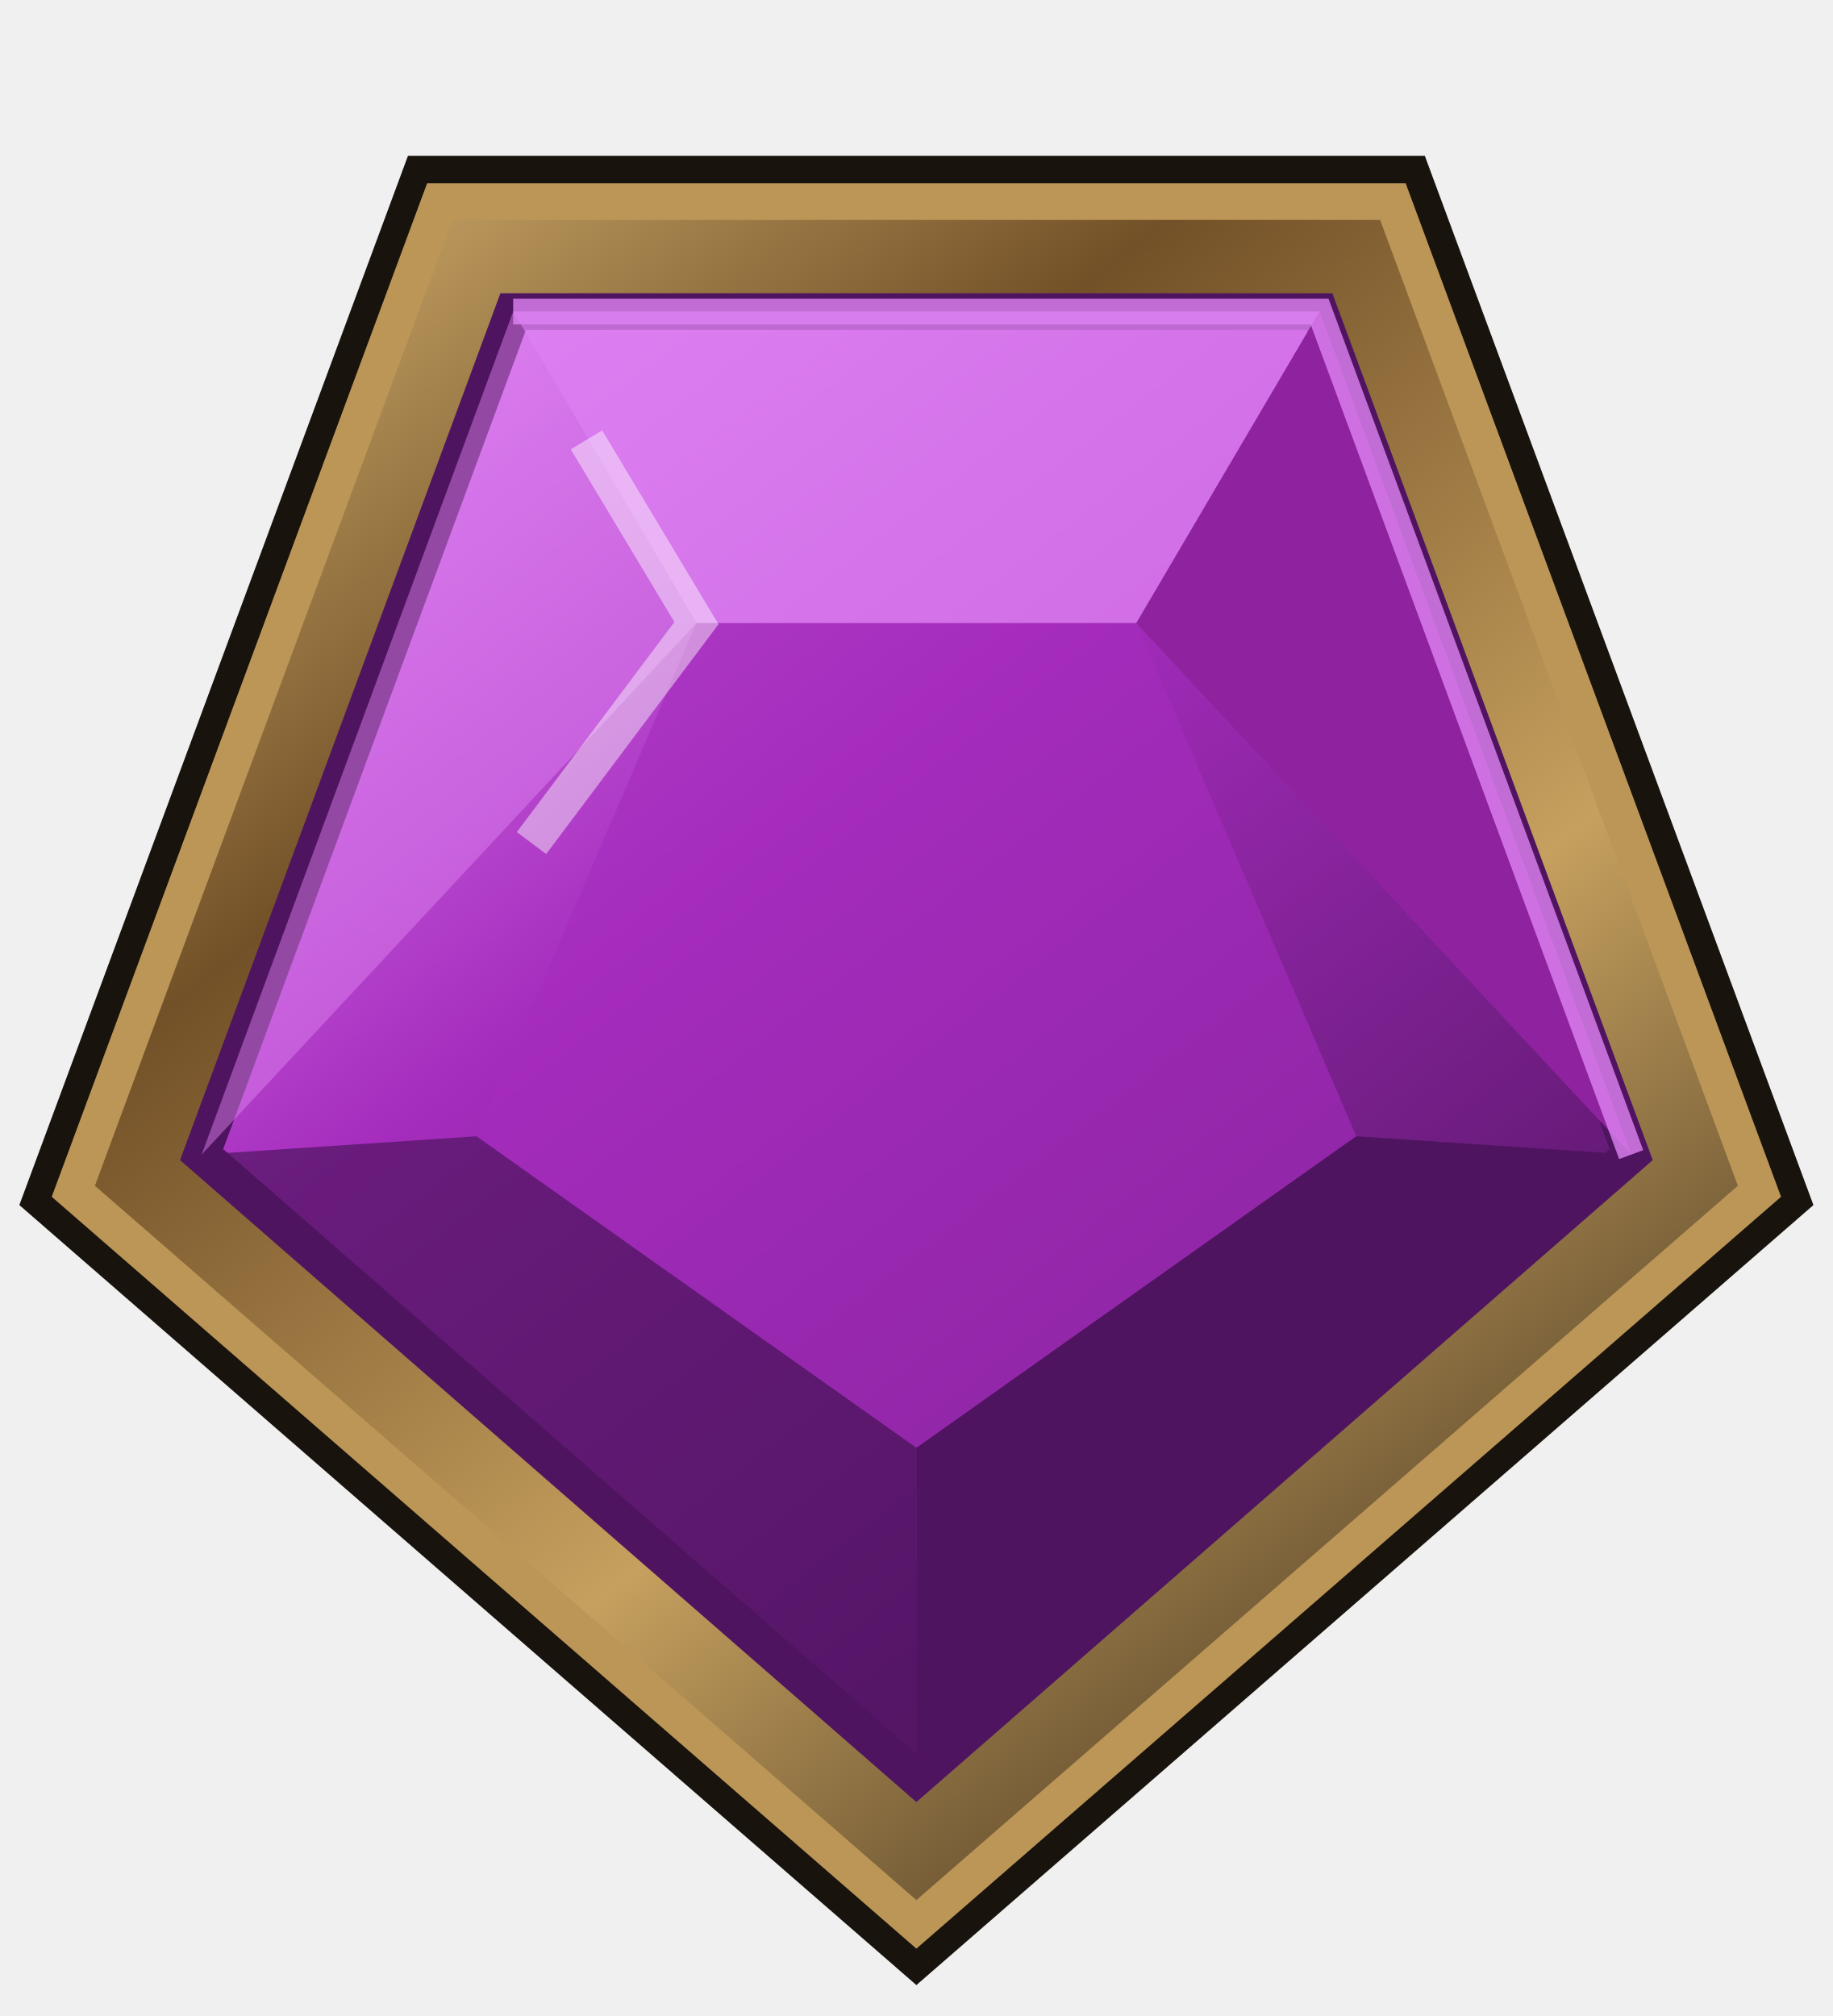
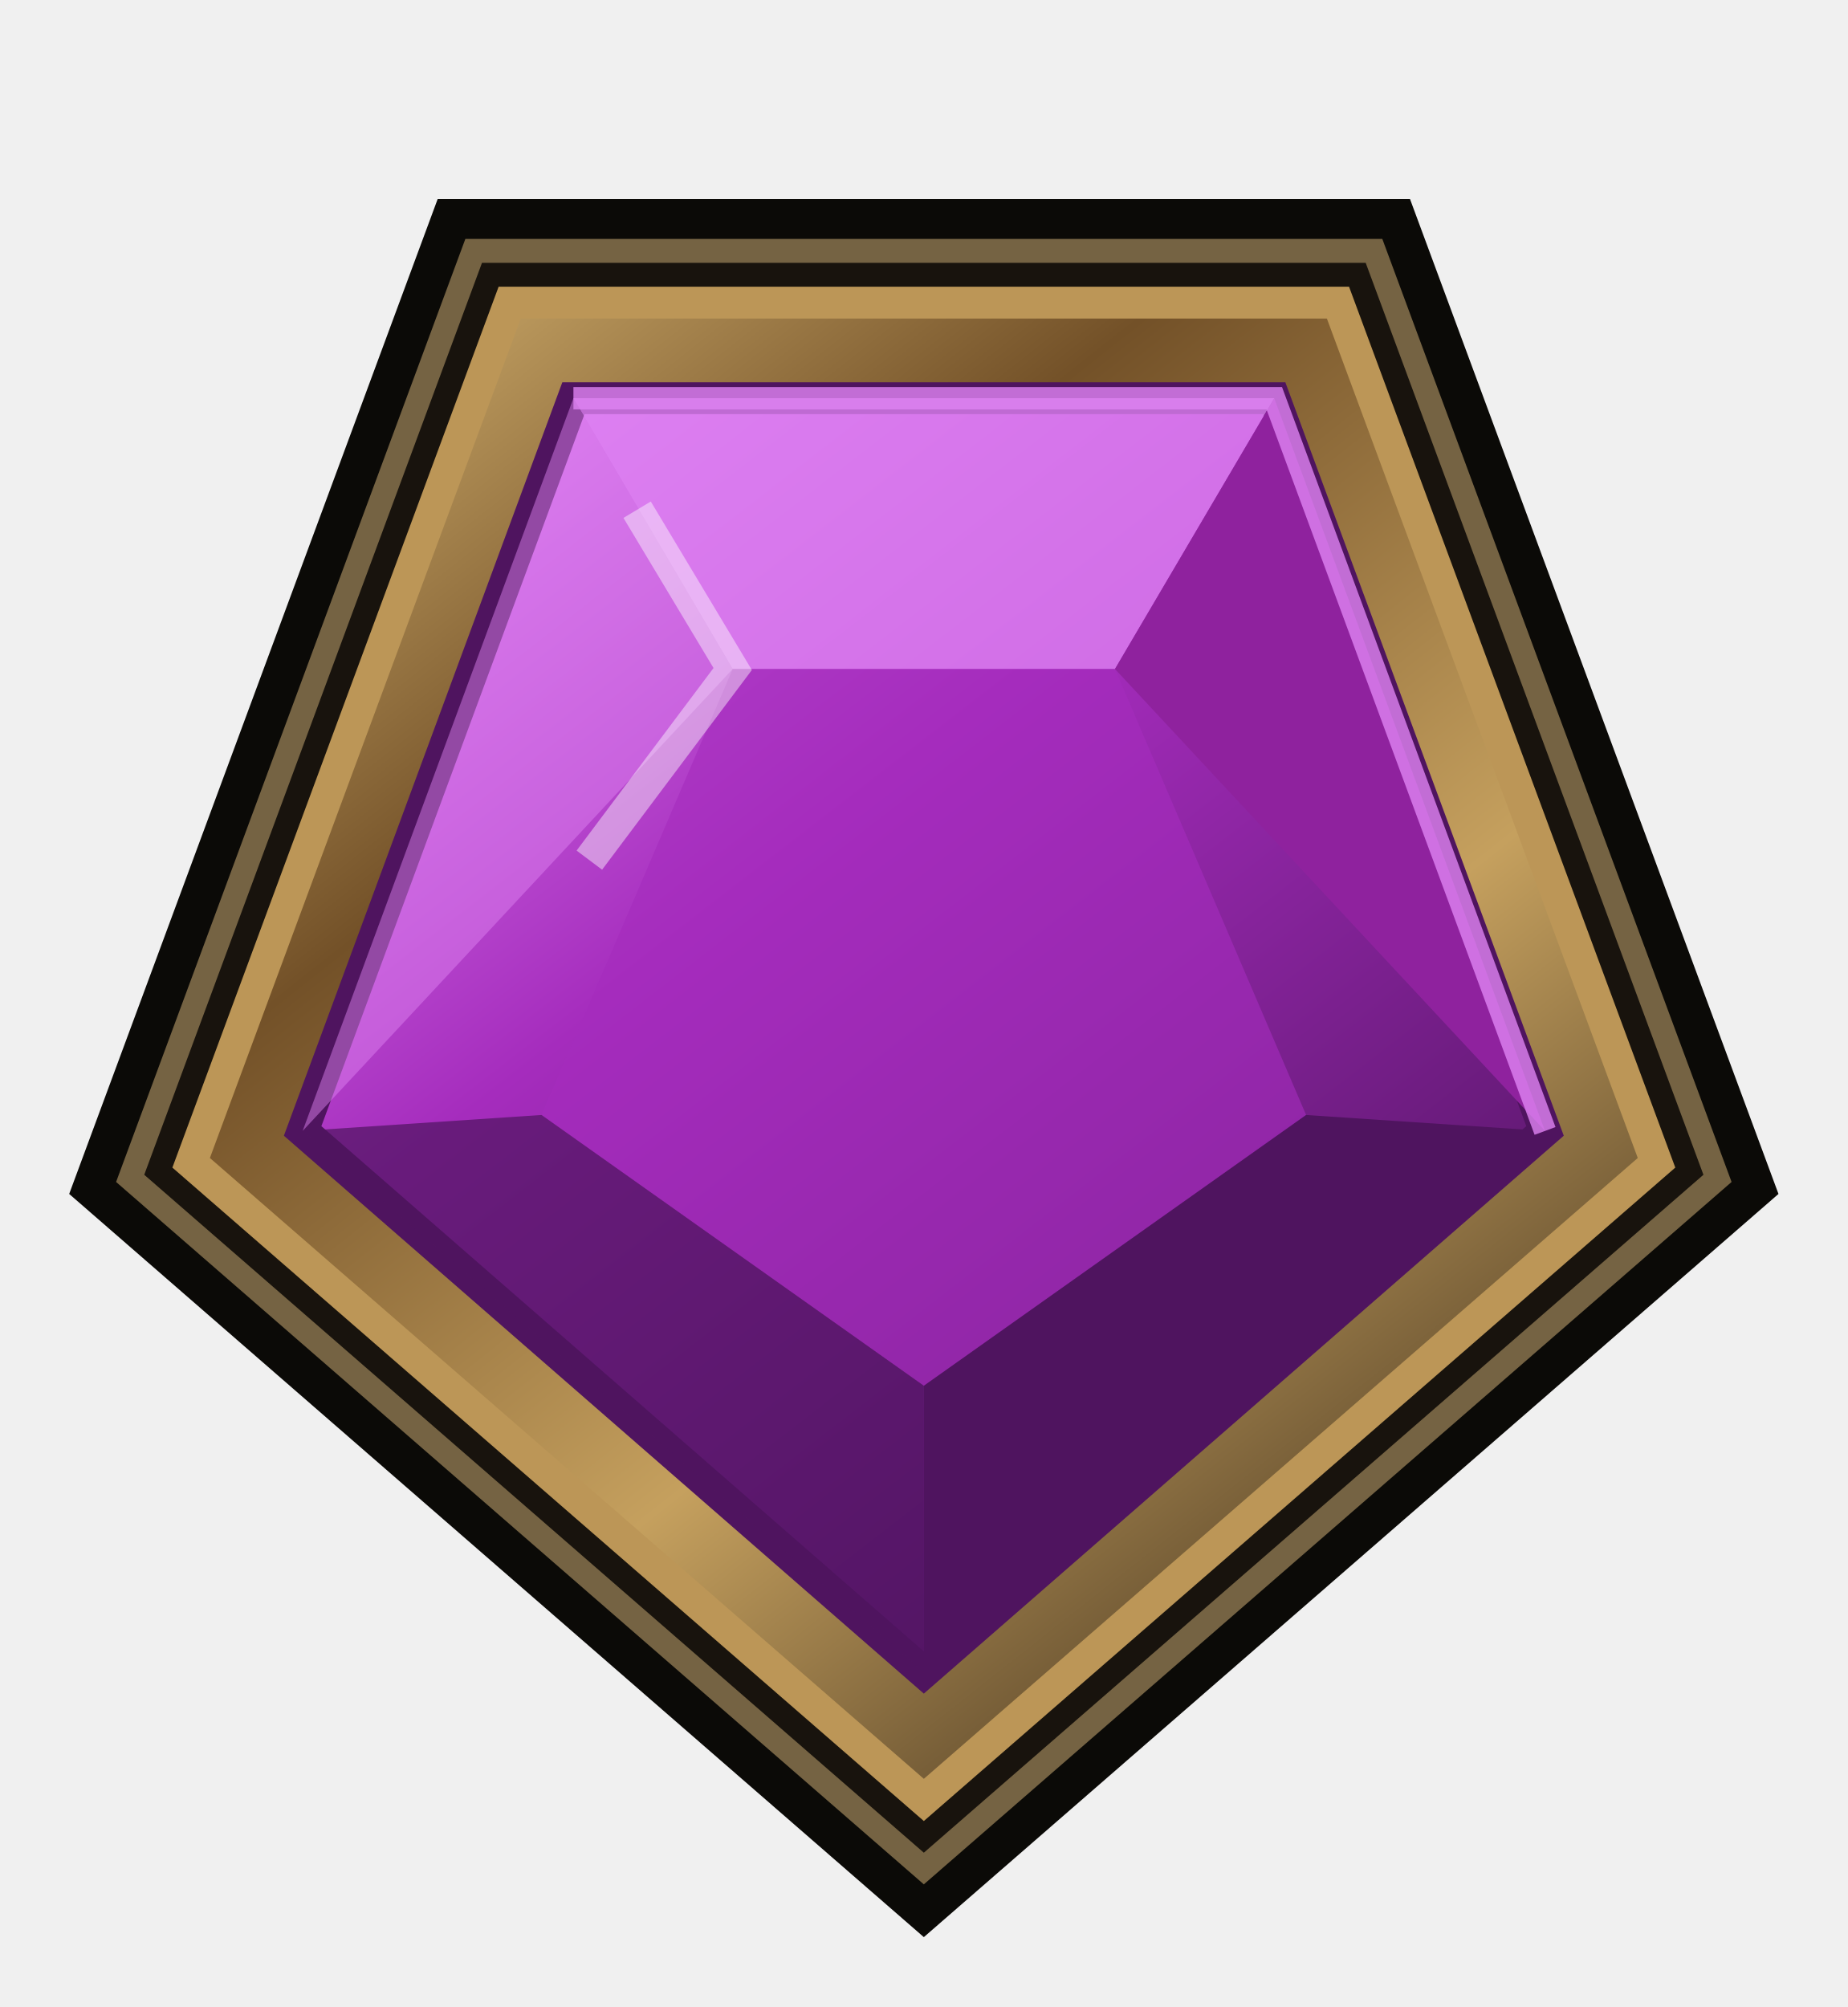
- <svg xmlns="http://www.w3.org/2000/svg" viewBox="0 0 100 110" fill="none">
+ <svg xmlns="http://www.w3.org/2000/svg" viewBox="-8 -8 116 126" fill="none">
  <defs>
    <linearGradient id="metal" x1="10" y1="5" x2="85" y2="100" gradientUnits="userSpaceOnUse">
      <stop stop-color="#e1bf79" />
      <stop offset=".32" stop-color="#735128" />
      <stop offset=".65" stop-color="#c5a05e" />
      <stop offset="1" stop-color="#382919" />
    </linearGradient>
    <linearGradient id="gem" x1="20" y1="15" x2="78" y2="90" gradientUnits="userSpaceOnUse">
      <stop stop-color="#df83f3" />
      <stop offset=".4" stop-color="#a52cbd" />
      <stop offset="1" stop-color="#4f145f" />
    </linearGradient>
  </defs>
+   <path d="M24 11H76L96 65L50 105L4 65Z" fill="#0c0b08" stroke="#0b0a07" stroke-width="13" />
+   <path d="M24 11H76L96 65L50 105L4 65Z" fill="none" stroke="#756343" stroke-width="8" />
  <path d="M24 11H76L96 65L50 105L4 65Z" fill="#0d0c0a" stroke="#18130d" stroke-width="5" />
  <path d="M24 11H76L96 65L50 105L4 65Z" fill="url(#metal)" stroke="#bc9657" stroke-width="2" />
  <path d="M28 17H72L89 63L50 97L11 63Z" fill="url(#gem)" stroke="#4f145f" stroke-width="2" />
  <path d="M28 17L38 34H62L72 17Z" fill="#df83f3" opacity=".78" />
  <path d="M11 63L38 34L28 17Z" fill="#df83f3" opacity=".47" />
  <path d="M72 17L62 34L89 63Z" fill="#8f229e" />
  <path d="M38 34L26 62L50 79L74 62L62 34Z" fill="#a52cbd" fill-opacity=".62" />
  <path d="M11 63L26 62L50 79V97Z" fill="#4f145f" opacity=".7" />
  <path d="M89 63L74 62L50 79V97Z" fill="#4f145f" />
  <path d="M28 17H72L89 63" stroke="#df83f3" stroke-width="1.4" opacity=".8" />
  <path d="M32 24L38 34L29 46" stroke="#fff" stroke-width="2" opacity=".44" />
</svg>
